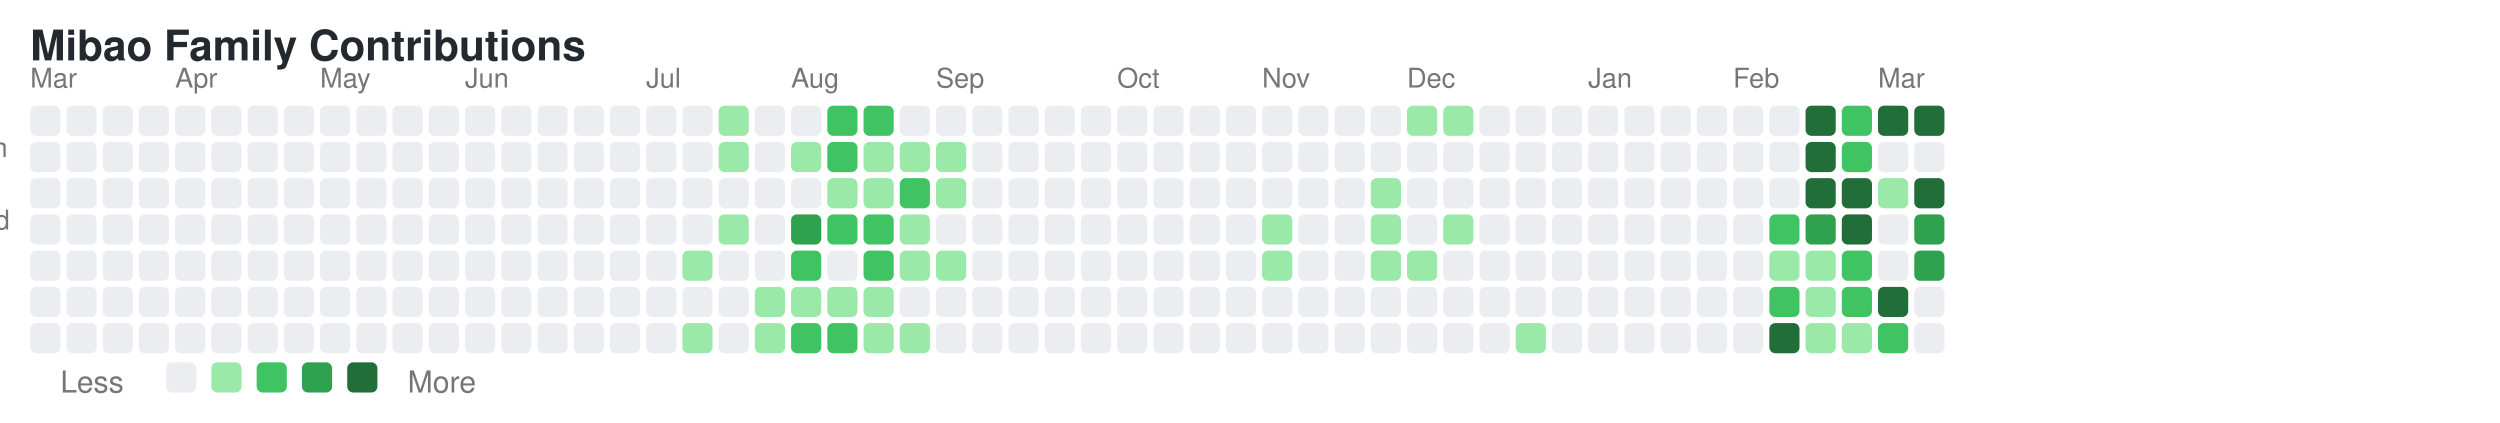
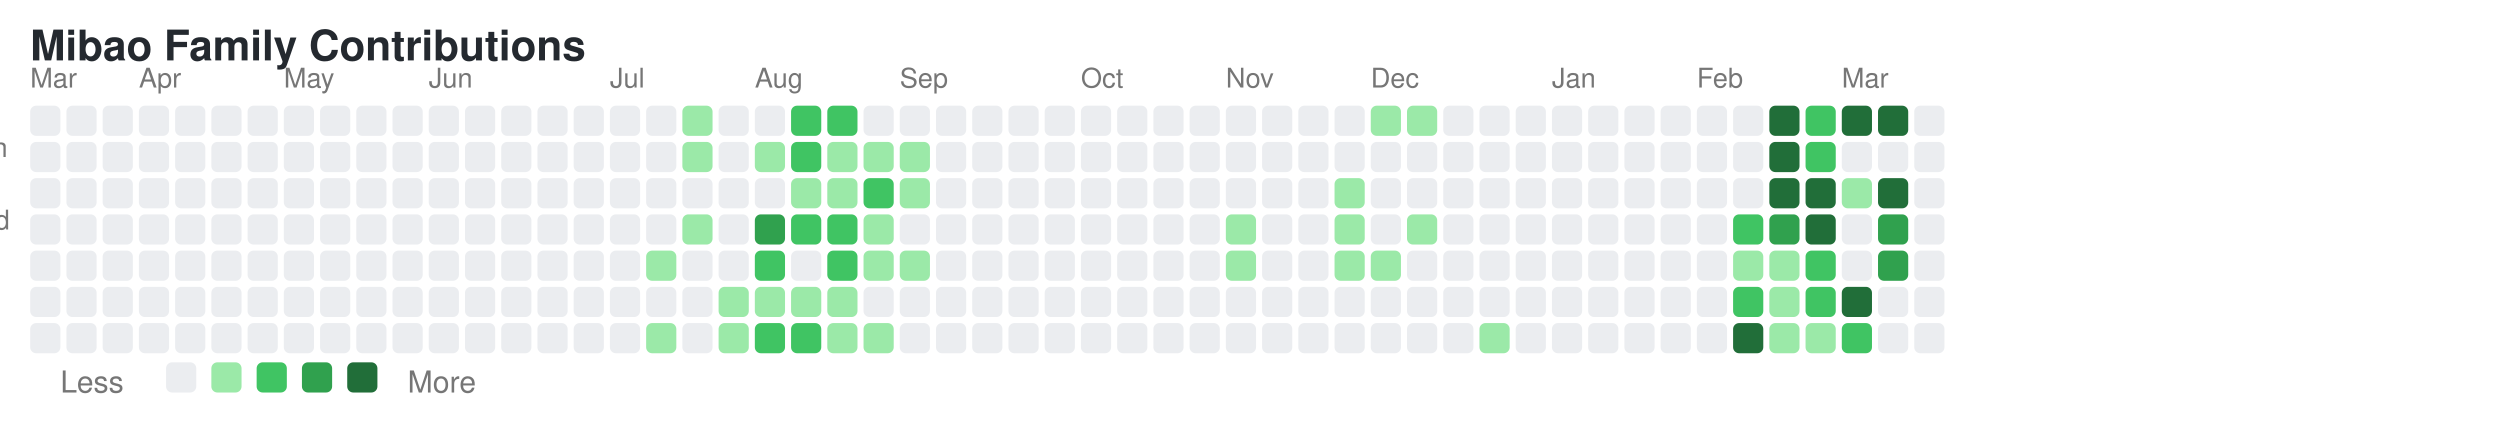
<svg xmlns="http://www.w3.org/2000/svg" width="828" height="140">
  <text x="10" y="20" font-family="-apple-system, BlinkMacSystemFont, Segoe UI, Helvetica, Arial, sans-serif" font-size="14" font-weight="600" fill="#24292f">Mibao Family Contributions</text>
  <g transform="translate(10, 35)">
    <text x="0" y="-6" font-family="-apple-system, BlinkMacSystemFont, Segoe UI, Helvetica, Arial, sans-serif" font-size="9" fill="#767676">Mar</text>
-     <text x="48" y="-6" font-family="-apple-system, BlinkMacSystemFont, Segoe UI, Helvetica, Arial, sans-serif" font-size="9" fill="#767676">Apr</text>
-     <text x="96" y="-6" font-family="-apple-system, BlinkMacSystemFont, Segoe UI, Helvetica, Arial, sans-serif" font-size="9" fill="#767676">May</text>
-     <text x="144" y="-6" font-family="-apple-system, BlinkMacSystemFont, Segoe UI, Helvetica, Arial, sans-serif" font-size="9" fill="#767676">Jun</text>
-     <text x="204" y="-6" font-family="-apple-system, BlinkMacSystemFont, Segoe UI, Helvetica, Arial, sans-serif" font-size="9" fill="#767676">Jul</text>
-     <text x="252" y="-6" font-family="-apple-system, BlinkMacSystemFont, Segoe UI, Helvetica, Arial, sans-serif" font-size="9" fill="#767676">Aug</text>
-     <text x="300" y="-6" font-family="-apple-system, BlinkMacSystemFont, Segoe UI, Helvetica, Arial, sans-serif" font-size="9" fill="#767676">Sep</text>
-     <text x="360" y="-6" font-family="-apple-system, BlinkMacSystemFont, Segoe UI, Helvetica, Arial, sans-serif" font-size="9" fill="#767676">Oct</text>
-     <text x="408" y="-6" font-family="-apple-system, BlinkMacSystemFont, Segoe UI, Helvetica, Arial, sans-serif" font-size="9" fill="#767676">Nov</text>
-     <text x="456" y="-6" font-family="-apple-system, BlinkMacSystemFont, Segoe UI, Helvetica, Arial, sans-serif" font-size="9" fill="#767676">Dec</text>
-     <text x="516" y="-6" font-family="-apple-system, BlinkMacSystemFont, Segoe UI, Helvetica, Arial, sans-serif" font-size="9" fill="#767676">Jan</text>
-     <text x="564" y="-6" font-family="-apple-system, BlinkMacSystemFont, Segoe UI, Helvetica, Arial, sans-serif" font-size="9" fill="#767676">Feb</text>
-     <text x="612" y="-6" font-family="-apple-system, BlinkMacSystemFont, Segoe UI, Helvetica, Arial, sans-serif" font-size="9" fill="#767676">Mar</text>
+     <text x="36" y="-6" font-family="-apple-system, BlinkMacSystemFont, Segoe UI, Helvetica, Arial, sans-serif" font-size="9" fill="#767676">Apr</text>
+     <text x="84" y="-6" font-family="-apple-system, BlinkMacSystemFont, Segoe UI, Helvetica, Arial, sans-serif" font-size="9" fill="#767676">May</text>
+     <text x="132" y="-6" font-family="-apple-system, BlinkMacSystemFont, Segoe UI, Helvetica, Arial, sans-serif" font-size="9" fill="#767676">Jun</text>
+     <text x="192" y="-6" font-family="-apple-system, BlinkMacSystemFont, Segoe UI, Helvetica, Arial, sans-serif" font-size="9" fill="#767676">Jul</text>
+     <text x="240" y="-6" font-family="-apple-system, BlinkMacSystemFont, Segoe UI, Helvetica, Arial, sans-serif" font-size="9" fill="#767676">Aug</text>
+     <text x="288" y="-6" font-family="-apple-system, BlinkMacSystemFont, Segoe UI, Helvetica, Arial, sans-serif" font-size="9" fill="#767676">Sep</text>
+     <text x="348" y="-6" font-family="-apple-system, BlinkMacSystemFont, Segoe UI, Helvetica, Arial, sans-serif" font-size="9" fill="#767676">Oct</text>
+     <text x="396" y="-6" font-family="-apple-system, BlinkMacSystemFont, Segoe UI, Helvetica, Arial, sans-serif" font-size="9" fill="#767676">Nov</text>
+     <text x="444" y="-6" font-family="-apple-system, BlinkMacSystemFont, Segoe UI, Helvetica, Arial, sans-serif" font-size="9" fill="#767676">Dec</text>
+     <text x="504" y="-6" font-family="-apple-system, BlinkMacSystemFont, Segoe UI, Helvetica, Arial, sans-serif" font-size="9" fill="#767676">Jan</text>
+     <text x="552" y="-6" font-family="-apple-system, BlinkMacSystemFont, Segoe UI, Helvetica, Arial, sans-serif" font-size="9" fill="#767676">Feb</text>
+     <text x="600" y="-6" font-family="-apple-system, BlinkMacSystemFont, Segoe UI, Helvetica, Arial, sans-serif" font-size="9" fill="#767676">Mar</text>
    <text x="-25" y="17.0" font-family="-apple-system, BlinkMacSystemFont, Segoe UI, Helvetica, Arial, sans-serif" font-size="9" fill="#767676">Mon</text>
    <text x="-25" y="41.0" font-family="-apple-system, BlinkMacSystemFont, Segoe UI, Helvetica, Arial, sans-serif" font-size="9" fill="#767676">Wed</text>
    <text x="-25" y="65.0" font-family="-apple-system, BlinkMacSystemFont, Segoe UI, Helvetica, Arial, sans-serif" font-size="9" fill="#767676">Fri</text>
    <rect x="0" y="0" width="10" height="10" fill="#ebedf0" rx="2" />
    <rect x="0" y="12" width="10" height="10" fill="#ebedf0" rx="2" />
    <rect x="0" y="24" width="10" height="10" fill="#ebedf0" rx="2" />
    <rect x="0" y="36" width="10" height="10" fill="#ebedf0" rx="2" />
    <rect x="0" y="48" width="10" height="10" fill="#ebedf0" rx="2" />
    <rect x="0" y="60" width="10" height="10" fill="#ebedf0" rx="2" />
    <rect x="0" y="72" width="10" height="10" fill="#ebedf0" rx="2" />
    <rect x="12" y="0" width="10" height="10" fill="#ebedf0" rx="2" />
    <rect x="12" y="12" width="10" height="10" fill="#ebedf0" rx="2" />
    <rect x="12" y="24" width="10" height="10" fill="#ebedf0" rx="2" />
    <rect x="12" y="36" width="10" height="10" fill="#ebedf0" rx="2" />
    <rect x="12" y="48" width="10" height="10" fill="#ebedf0" rx="2" />
    <rect x="12" y="60" width="10" height="10" fill="#ebedf0" rx="2" />
    <rect x="12" y="72" width="10" height="10" fill="#ebedf0" rx="2" />
    <rect x="24" y="0" width="10" height="10" fill="#ebedf0" rx="2" />
    <rect x="24" y="12" width="10" height="10" fill="#ebedf0" rx="2" />
    <rect x="24" y="24" width="10" height="10" fill="#ebedf0" rx="2" />
    <rect x="24" y="36" width="10" height="10" fill="#ebedf0" rx="2" />
    <rect x="24" y="48" width="10" height="10" fill="#ebedf0" rx="2" />
    <rect x="24" y="60" width="10" height="10" fill="#ebedf0" rx="2" />
    <rect x="24" y="72" width="10" height="10" fill="#ebedf0" rx="2" />
    <rect x="36" y="0" width="10" height="10" fill="#ebedf0" rx="2" />
    <rect x="36" y="12" width="10" height="10" fill="#ebedf0" rx="2" />
    <rect x="36" y="24" width="10" height="10" fill="#ebedf0" rx="2" />
    <rect x="36" y="36" width="10" height="10" fill="#ebedf0" rx="2" />
    <rect x="36" y="48" width="10" height="10" fill="#ebedf0" rx="2" />
    <rect x="36" y="60" width="10" height="10" fill="#ebedf0" rx="2" />
    <rect x="36" y="72" width="10" height="10" fill="#ebedf0" rx="2" />
    <rect x="48" y="0" width="10" height="10" fill="#ebedf0" rx="2" />
    <rect x="48" y="12" width="10" height="10" fill="#ebedf0" rx="2" />
    <rect x="48" y="24" width="10" height="10" fill="#ebedf0" rx="2" />
    <rect x="48" y="36" width="10" height="10" fill="#ebedf0" rx="2" />
    <rect x="48" y="48" width="10" height="10" fill="#ebedf0" rx="2" />
    <rect x="48" y="60" width="10" height="10" fill="#ebedf0" rx="2" />
    <rect x="48" y="72" width="10" height="10" fill="#ebedf0" rx="2" />
    <rect x="60" y="0" width="10" height="10" fill="#ebedf0" rx="2" />
    <rect x="60" y="12" width="10" height="10" fill="#ebedf0" rx="2" />
    <rect x="60" y="24" width="10" height="10" fill="#ebedf0" rx="2" />
    <rect x="60" y="36" width="10" height="10" fill="#ebedf0" rx="2" />
    <rect x="60" y="48" width="10" height="10" fill="#ebedf0" rx="2" />
    <rect x="60" y="60" width="10" height="10" fill="#ebedf0" rx="2" />
    <rect x="60" y="72" width="10" height="10" fill="#ebedf0" rx="2" />
    <rect x="72" y="0" width="10" height="10" fill="#ebedf0" rx="2" />
    <rect x="72" y="12" width="10" height="10" fill="#ebedf0" rx="2" />
    <rect x="72" y="24" width="10" height="10" fill="#ebedf0" rx="2" />
    <rect x="72" y="36" width="10" height="10" fill="#ebedf0" rx="2" />
    <rect x="72" y="48" width="10" height="10" fill="#ebedf0" rx="2" />
    <rect x="72" y="60" width="10" height="10" fill="#ebedf0" rx="2" />
    <rect x="72" y="72" width="10" height="10" fill="#ebedf0" rx="2" />
    <rect x="84" y="0" width="10" height="10" fill="#ebedf0" rx="2" />
    <rect x="84" y="12" width="10" height="10" fill="#ebedf0" rx="2" />
    <rect x="84" y="24" width="10" height="10" fill="#ebedf0" rx="2" />
    <rect x="84" y="36" width="10" height="10" fill="#ebedf0" rx="2" />
    <rect x="84" y="48" width="10" height="10" fill="#ebedf0" rx="2" />
    <rect x="84" y="60" width="10" height="10" fill="#ebedf0" rx="2" />
    <rect x="84" y="72" width="10" height="10" fill="#ebedf0" rx="2" />
    <rect x="96" y="0" width="10" height="10" fill="#ebedf0" rx="2" />
    <rect x="96" y="12" width="10" height="10" fill="#ebedf0" rx="2" />
    <rect x="96" y="24" width="10" height="10" fill="#ebedf0" rx="2" />
    <rect x="96" y="36" width="10" height="10" fill="#ebedf0" rx="2" />
    <rect x="96" y="48" width="10" height="10" fill="#ebedf0" rx="2" />
    <rect x="96" y="60" width="10" height="10" fill="#ebedf0" rx="2" />
    <rect x="96" y="72" width="10" height="10" fill="#ebedf0" rx="2" />
    <rect x="108" y="0" width="10" height="10" fill="#ebedf0" rx="2" />
    <rect x="108" y="12" width="10" height="10" fill="#ebedf0" rx="2" />
    <rect x="108" y="24" width="10" height="10" fill="#ebedf0" rx="2" />
    <rect x="108" y="36" width="10" height="10" fill="#ebedf0" rx="2" />
    <rect x="108" y="48" width="10" height="10" fill="#ebedf0" rx="2" />
    <rect x="108" y="60" width="10" height="10" fill="#ebedf0" rx="2" />
    <rect x="108" y="72" width="10" height="10" fill="#ebedf0" rx="2" />
    <rect x="120" y="0" width="10" height="10" fill="#ebedf0" rx="2" />
    <rect x="120" y="12" width="10" height="10" fill="#ebedf0" rx="2" />
    <rect x="120" y="24" width="10" height="10" fill="#ebedf0" rx="2" />
    <rect x="120" y="36" width="10" height="10" fill="#ebedf0" rx="2" />
    <rect x="120" y="48" width="10" height="10" fill="#ebedf0" rx="2" />
    <rect x="120" y="60" width="10" height="10" fill="#ebedf0" rx="2" />
    <rect x="120" y="72" width="10" height="10" fill="#ebedf0" rx="2" />
    <rect x="132" y="0" width="10" height="10" fill="#ebedf0" rx="2" />
    <rect x="132" y="12" width="10" height="10" fill="#ebedf0" rx="2" />
    <rect x="132" y="24" width="10" height="10" fill="#ebedf0" rx="2" />
    <rect x="132" y="36" width="10" height="10" fill="#ebedf0" rx="2" />
    <rect x="132" y="48" width="10" height="10" fill="#ebedf0" rx="2" />
    <rect x="132" y="60" width="10" height="10" fill="#ebedf0" rx="2" />
    <rect x="132" y="72" width="10" height="10" fill="#ebedf0" rx="2" />
    <rect x="144" y="0" width="10" height="10" fill="#ebedf0" rx="2" />
    <rect x="144" y="12" width="10" height="10" fill="#ebedf0" rx="2" />
    <rect x="144" y="24" width="10" height="10" fill="#ebedf0" rx="2" />
    <rect x="144" y="36" width="10" height="10" fill="#ebedf0" rx="2" />
    <rect x="144" y="48" width="10" height="10" fill="#ebedf0" rx="2" />
    <rect x="144" y="60" width="10" height="10" fill="#ebedf0" rx="2" />
    <rect x="144" y="72" width="10" height="10" fill="#ebedf0" rx="2" />
    <rect x="156" y="0" width="10" height="10" fill="#ebedf0" rx="2" />
    <rect x="156" y="12" width="10" height="10" fill="#ebedf0" rx="2" />
    <rect x="156" y="24" width="10" height="10" fill="#ebedf0" rx="2" />
    <rect x="156" y="36" width="10" height="10" fill="#ebedf0" rx="2" />
    <rect x="156" y="48" width="10" height="10" fill="#ebedf0" rx="2" />
    <rect x="156" y="60" width="10" height="10" fill="#ebedf0" rx="2" />
    <rect x="156" y="72" width="10" height="10" fill="#ebedf0" rx="2" />
    <rect x="168" y="0" width="10" height="10" fill="#ebedf0" rx="2" />
    <rect x="168" y="12" width="10" height="10" fill="#ebedf0" rx="2" />
    <rect x="168" y="24" width="10" height="10" fill="#ebedf0" rx="2" />
    <rect x="168" y="36" width="10" height="10" fill="#ebedf0" rx="2" />
    <rect x="168" y="48" width="10" height="10" fill="#ebedf0" rx="2" />
    <rect x="168" y="60" width="10" height="10" fill="#ebedf0" rx="2" />
    <rect x="168" y="72" width="10" height="10" fill="#ebedf0" rx="2" />
    <rect x="180" y="0" width="10" height="10" fill="#ebedf0" rx="2" />
    <rect x="180" y="12" width="10" height="10" fill="#ebedf0" rx="2" />
    <rect x="180" y="24" width="10" height="10" fill="#ebedf0" rx="2" />
    <rect x="180" y="36" width="10" height="10" fill="#ebedf0" rx="2" />
    <rect x="180" y="48" width="10" height="10" fill="#ebedf0" rx="2" />
    <rect x="180" y="60" width="10" height="10" fill="#ebedf0" rx="2" />
    <rect x="180" y="72" width="10" height="10" fill="#ebedf0" rx="2" />
    <rect x="192" y="0" width="10" height="10" fill="#ebedf0" rx="2" />
    <rect x="192" y="12" width="10" height="10" fill="#ebedf0" rx="2" />
    <rect x="192" y="24" width="10" height="10" fill="#ebedf0" rx="2" />
    <rect x="192" y="36" width="10" height="10" fill="#ebedf0" rx="2" />
    <rect x="192" y="48" width="10" height="10" fill="#ebedf0" rx="2" />
    <rect x="192" y="60" width="10" height="10" fill="#ebedf0" rx="2" />
    <rect x="192" y="72" width="10" height="10" fill="#ebedf0" rx="2" />
    <rect x="204" y="0" width="10" height="10" fill="#ebedf0" rx="2" />
    <rect x="204" y="12" width="10" height="10" fill="#ebedf0" rx="2" />
    <rect x="204" y="24" width="10" height="10" fill="#ebedf0" rx="2" />
    <rect x="204" y="36" width="10" height="10" fill="#ebedf0" rx="2" />
-     <rect x="204" y="48" width="10" height="10" fill="#ebedf0" rx="2" />
+     <rect x="204" y="48" width="10" height="10" fill="#9be9a8" rx="2" />
    <rect x="204" y="60" width="10" height="10" fill="#ebedf0" rx="2" />
-     <rect x="204" y="72" width="10" height="10" fill="#ebedf0" rx="2" />
-     <rect x="216" y="0" width="10" height="10" fill="#ebedf0" rx="2" />
-     <rect x="216" y="12" width="10" height="10" fill="#ebedf0" rx="2" />
+     <rect x="204" y="72" width="10" height="10" fill="#9be9a8" rx="2" />
+     <rect x="216" y="0" width="10" height="10" fill="#9be9a8" rx="2" />
+     <rect x="216" y="12" width="10" height="10" fill="#9be9a8" rx="2" />
    <rect x="216" y="24" width="10" height="10" fill="#ebedf0" rx="2" />
-     <rect x="216" y="36" width="10" height="10" fill="#ebedf0" rx="2" />
-     <rect x="216" y="48" width="10" height="10" fill="#9be9a8" rx="2" />
+     <rect x="216" y="36" width="10" height="10" fill="#9be9a8" rx="2" />
+     <rect x="216" y="48" width="10" height="10" fill="#ebedf0" rx="2" />
    <rect x="216" y="60" width="10" height="10" fill="#ebedf0" rx="2" />
-     <rect x="216" y="72" width="10" height="10" fill="#9be9a8" rx="2" />
-     <rect x="228" y="0" width="10" height="10" fill="#9be9a8" rx="2" />
-     <rect x="228" y="12" width="10" height="10" fill="#9be9a8" rx="2" />
+     <rect x="216" y="72" width="10" height="10" fill="#ebedf0" rx="2" />
+     <rect x="228" y="0" width="10" height="10" fill="#ebedf0" rx="2" />
+     <rect x="228" y="12" width="10" height="10" fill="#ebedf0" rx="2" />
    <rect x="228" y="24" width="10" height="10" fill="#ebedf0" rx="2" />
-     <rect x="228" y="36" width="10" height="10" fill="#9be9a8" rx="2" />
+     <rect x="228" y="36" width="10" height="10" fill="#ebedf0" rx="2" />
    <rect x="228" y="48" width="10" height="10" fill="#ebedf0" rx="2" />
-     <rect x="228" y="60" width="10" height="10" fill="#ebedf0" rx="2" />
-     <rect x="228" y="72" width="10" height="10" fill="#ebedf0" rx="2" />
+     <rect x="228" y="60" width="10" height="10" fill="#9be9a8" rx="2" />
+     <rect x="228" y="72" width="10" height="10" fill="#9be9a8" rx="2" />
    <rect x="240" y="0" width="10" height="10" fill="#ebedf0" rx="2" />
-     <rect x="240" y="12" width="10" height="10" fill="#ebedf0" rx="2" />
+     <rect x="240" y="12" width="10" height="10" fill="#9be9a8" rx="2" />
    <rect x="240" y="24" width="10" height="10" fill="#ebedf0" rx="2" />
-     <rect x="240" y="36" width="10" height="10" fill="#ebedf0" rx="2" />
-     <rect x="240" y="48" width="10" height="10" fill="#ebedf0" rx="2" />
+     <rect x="240" y="36" width="10" height="10" fill="#30a14e" rx="2" />
+     <rect x="240" y="48" width="10" height="10" fill="#40c463" rx="2" />
    <rect x="240" y="60" width="10" height="10" fill="#9be9a8" rx="2" />
-     <rect x="240" y="72" width="10" height="10" fill="#9be9a8" rx="2" />
-     <rect x="252" y="0" width="10" height="10" fill="#ebedf0" rx="2" />
-     <rect x="252" y="12" width="10" height="10" fill="#9be9a8" rx="2" />
-     <rect x="252" y="24" width="10" height="10" fill="#ebedf0" rx="2" />
-     <rect x="252" y="36" width="10" height="10" fill="#30a14e" rx="2" />
-     <rect x="252" y="48" width="10" height="10" fill="#40c463" rx="2" />
+     <rect x="240" y="72" width="10" height="10" fill="#40c463" rx="2" />
+     <rect x="252" y="0" width="10" height="10" fill="#40c463" rx="2" />
+     <rect x="252" y="12" width="10" height="10" fill="#40c463" rx="2" />
+     <rect x="252" y="24" width="10" height="10" fill="#9be9a8" rx="2" />
+     <rect x="252" y="36" width="10" height="10" fill="#40c463" rx="2" />
+     <rect x="252" y="48" width="10" height="10" fill="#ebedf0" rx="2" />
    <rect x="252" y="60" width="10" height="10" fill="#9be9a8" rx="2" />
    <rect x="252" y="72" width="10" height="10" fill="#40c463" rx="2" />
    <rect x="264" y="0" width="10" height="10" fill="#40c463" rx="2" />
-     <rect x="264" y="12" width="10" height="10" fill="#40c463" rx="2" />
+     <rect x="264" y="12" width="10" height="10" fill="#9be9a8" rx="2" />
    <rect x="264" y="24" width="10" height="10" fill="#9be9a8" rx="2" />
    <rect x="264" y="36" width="10" height="10" fill="#40c463" rx="2" />
-     <rect x="264" y="48" width="10" height="10" fill="#ebedf0" rx="2" />
+     <rect x="264" y="48" width="10" height="10" fill="#40c463" rx="2" />
    <rect x="264" y="60" width="10" height="10" fill="#9be9a8" rx="2" />
-     <rect x="264" y="72" width="10" height="10" fill="#40c463" rx="2" />
-     <rect x="276" y="0" width="10" height="10" fill="#40c463" rx="2" />
+     <rect x="264" y="72" width="10" height="10" fill="#9be9a8" rx="2" />
+     <rect x="276" y="0" width="10" height="10" fill="#ebedf0" rx="2" />
    <rect x="276" y="12" width="10" height="10" fill="#9be9a8" rx="2" />
-     <rect x="276" y="24" width="10" height="10" fill="#9be9a8" rx="2" />
-     <rect x="276" y="36" width="10" height="10" fill="#40c463" rx="2" />
-     <rect x="276" y="48" width="10" height="10" fill="#40c463" rx="2" />
-     <rect x="276" y="60" width="10" height="10" fill="#9be9a8" rx="2" />
+     <rect x="276" y="24" width="10" height="10" fill="#40c463" rx="2" />
+     <rect x="276" y="36" width="10" height="10" fill="#9be9a8" rx="2" />
+     <rect x="276" y="48" width="10" height="10" fill="#9be9a8" rx="2" />
+     <rect x="276" y="60" width="10" height="10" fill="#ebedf0" rx="2" />
    <rect x="276" y="72" width="10" height="10" fill="#9be9a8" rx="2" />
    <rect x="288" y="0" width="10" height="10" fill="#ebedf0" rx="2" />
    <rect x="288" y="12" width="10" height="10" fill="#9be9a8" rx="2" />
-     <rect x="288" y="24" width="10" height="10" fill="#40c463" rx="2" />
-     <rect x="288" y="36" width="10" height="10" fill="#9be9a8" rx="2" />
+     <rect x="288" y="24" width="10" height="10" fill="#9be9a8" rx="2" />
+     <rect x="288" y="36" width="10" height="10" fill="#ebedf0" rx="2" />
    <rect x="288" y="48" width="10" height="10" fill="#9be9a8" rx="2" />
    <rect x="288" y="60" width="10" height="10" fill="#ebedf0" rx="2" />
-     <rect x="288" y="72" width="10" height="10" fill="#9be9a8" rx="2" />
+     <rect x="288" y="72" width="10" height="10" fill="#ebedf0" rx="2" />
    <rect x="300" y="0" width="10" height="10" fill="#ebedf0" rx="2" />
-     <rect x="300" y="12" width="10" height="10" fill="#9be9a8" rx="2" />
-     <rect x="300" y="24" width="10" height="10" fill="#9be9a8" rx="2" />
+     <rect x="300" y="12" width="10" height="10" fill="#ebedf0" rx="2" />
+     <rect x="300" y="24" width="10" height="10" fill="#ebedf0" rx="2" />
    <rect x="300" y="36" width="10" height="10" fill="#ebedf0" rx="2" />
-     <rect x="300" y="48" width="10" height="10" fill="#9be9a8" rx="2" />
+     <rect x="300" y="48" width="10" height="10" fill="#ebedf0" rx="2" />
    <rect x="300" y="60" width="10" height="10" fill="#ebedf0" rx="2" />
    <rect x="300" y="72" width="10" height="10" fill="#ebedf0" rx="2" />
    <rect x="312" y="0" width="10" height="10" fill="#ebedf0" rx="2" />
    <rect x="312" y="12" width="10" height="10" fill="#ebedf0" rx="2" />
    <rect x="312" y="24" width="10" height="10" fill="#ebedf0" rx="2" />
    <rect x="312" y="36" width="10" height="10" fill="#ebedf0" rx="2" />
    <rect x="312" y="48" width="10" height="10" fill="#ebedf0" rx="2" />
    <rect x="312" y="60" width="10" height="10" fill="#ebedf0" rx="2" />
    <rect x="312" y="72" width="10" height="10" fill="#ebedf0" rx="2" />
    <rect x="324" y="0" width="10" height="10" fill="#ebedf0" rx="2" />
    <rect x="324" y="12" width="10" height="10" fill="#ebedf0" rx="2" />
    <rect x="324" y="24" width="10" height="10" fill="#ebedf0" rx="2" />
    <rect x="324" y="36" width="10" height="10" fill="#ebedf0" rx="2" />
    <rect x="324" y="48" width="10" height="10" fill="#ebedf0" rx="2" />
    <rect x="324" y="60" width="10" height="10" fill="#ebedf0" rx="2" />
    <rect x="324" y="72" width="10" height="10" fill="#ebedf0" rx="2" />
    <rect x="336" y="0" width="10" height="10" fill="#ebedf0" rx="2" />
    <rect x="336" y="12" width="10" height="10" fill="#ebedf0" rx="2" />
    <rect x="336" y="24" width="10" height="10" fill="#ebedf0" rx="2" />
    <rect x="336" y="36" width="10" height="10" fill="#ebedf0" rx="2" />
    <rect x="336" y="48" width="10" height="10" fill="#ebedf0" rx="2" />
    <rect x="336" y="60" width="10" height="10" fill="#ebedf0" rx="2" />
    <rect x="336" y="72" width="10" height="10" fill="#ebedf0" rx="2" />
    <rect x="348" y="0" width="10" height="10" fill="#ebedf0" rx="2" />
    <rect x="348" y="12" width="10" height="10" fill="#ebedf0" rx="2" />
    <rect x="348" y="24" width="10" height="10" fill="#ebedf0" rx="2" />
    <rect x="348" y="36" width="10" height="10" fill="#ebedf0" rx="2" />
    <rect x="348" y="48" width="10" height="10" fill="#ebedf0" rx="2" />
    <rect x="348" y="60" width="10" height="10" fill="#ebedf0" rx="2" />
    <rect x="348" y="72" width="10" height="10" fill="#ebedf0" rx="2" />
    <rect x="360" y="0" width="10" height="10" fill="#ebedf0" rx="2" />
    <rect x="360" y="12" width="10" height="10" fill="#ebedf0" rx="2" />
    <rect x="360" y="24" width="10" height="10" fill="#ebedf0" rx="2" />
    <rect x="360" y="36" width="10" height="10" fill="#ebedf0" rx="2" />
    <rect x="360" y="48" width="10" height="10" fill="#ebedf0" rx="2" />
    <rect x="360" y="60" width="10" height="10" fill="#ebedf0" rx="2" />
    <rect x="360" y="72" width="10" height="10" fill="#ebedf0" rx="2" />
    <rect x="372" y="0" width="10" height="10" fill="#ebedf0" rx="2" />
    <rect x="372" y="12" width="10" height="10" fill="#ebedf0" rx="2" />
    <rect x="372" y="24" width="10" height="10" fill="#ebedf0" rx="2" />
    <rect x="372" y="36" width="10" height="10" fill="#ebedf0" rx="2" />
    <rect x="372" y="48" width="10" height="10" fill="#ebedf0" rx="2" />
    <rect x="372" y="60" width="10" height="10" fill="#ebedf0" rx="2" />
    <rect x="372" y="72" width="10" height="10" fill="#ebedf0" rx="2" />
    <rect x="384" y="0" width="10" height="10" fill="#ebedf0" rx="2" />
    <rect x="384" y="12" width="10" height="10" fill="#ebedf0" rx="2" />
    <rect x="384" y="24" width="10" height="10" fill="#ebedf0" rx="2" />
    <rect x="384" y="36" width="10" height="10" fill="#ebedf0" rx="2" />
    <rect x="384" y="48" width="10" height="10" fill="#ebedf0" rx="2" />
    <rect x="384" y="60" width="10" height="10" fill="#ebedf0" rx="2" />
    <rect x="384" y="72" width="10" height="10" fill="#ebedf0" rx="2" />
    <rect x="396" y="0" width="10" height="10" fill="#ebedf0" rx="2" />
    <rect x="396" y="12" width="10" height="10" fill="#ebedf0" rx="2" />
    <rect x="396" y="24" width="10" height="10" fill="#ebedf0" rx="2" />
-     <rect x="396" y="36" width="10" height="10" fill="#ebedf0" rx="2" />
-     <rect x="396" y="48" width="10" height="10" fill="#ebedf0" rx="2" />
+     <rect x="396" y="36" width="10" height="10" fill="#9be9a8" rx="2" />
+     <rect x="396" y="48" width="10" height="10" fill="#9be9a8" rx="2" />
    <rect x="396" y="60" width="10" height="10" fill="#ebedf0" rx="2" />
    <rect x="396" y="72" width="10" height="10" fill="#ebedf0" rx="2" />
    <rect x="408" y="0" width="10" height="10" fill="#ebedf0" rx="2" />
    <rect x="408" y="12" width="10" height="10" fill="#ebedf0" rx="2" />
    <rect x="408" y="24" width="10" height="10" fill="#ebedf0" rx="2" />
-     <rect x="408" y="36" width="10" height="10" fill="#9be9a8" rx="2" />
-     <rect x="408" y="48" width="10" height="10" fill="#9be9a8" rx="2" />
+     <rect x="408" y="36" width="10" height="10" fill="#ebedf0" rx="2" />
+     <rect x="408" y="48" width="10" height="10" fill="#ebedf0" rx="2" />
    <rect x="408" y="60" width="10" height="10" fill="#ebedf0" rx="2" />
    <rect x="408" y="72" width="10" height="10" fill="#ebedf0" rx="2" />
    <rect x="420" y="0" width="10" height="10" fill="#ebedf0" rx="2" />
    <rect x="420" y="12" width="10" height="10" fill="#ebedf0" rx="2" />
    <rect x="420" y="24" width="10" height="10" fill="#ebedf0" rx="2" />
    <rect x="420" y="36" width="10" height="10" fill="#ebedf0" rx="2" />
    <rect x="420" y="48" width="10" height="10" fill="#ebedf0" rx="2" />
    <rect x="420" y="60" width="10" height="10" fill="#ebedf0" rx="2" />
    <rect x="420" y="72" width="10" height="10" fill="#ebedf0" rx="2" />
    <rect x="432" y="0" width="10" height="10" fill="#ebedf0" rx="2" />
    <rect x="432" y="12" width="10" height="10" fill="#ebedf0" rx="2" />
-     <rect x="432" y="24" width="10" height="10" fill="#ebedf0" rx="2" />
-     <rect x="432" y="36" width="10" height="10" fill="#ebedf0" rx="2" />
-     <rect x="432" y="48" width="10" height="10" fill="#ebedf0" rx="2" />
+     <rect x="432" y="24" width="10" height="10" fill="#9be9a8" rx="2" />
+     <rect x="432" y="36" width="10" height="10" fill="#9be9a8" rx="2" />
+     <rect x="432" y="48" width="10" height="10" fill="#9be9a8" rx="2" />
    <rect x="432" y="60" width="10" height="10" fill="#ebedf0" rx="2" />
    <rect x="432" y="72" width="10" height="10" fill="#ebedf0" rx="2" />
-     <rect x="444" y="0" width="10" height="10" fill="#ebedf0" rx="2" />
+     <rect x="444" y="0" width="10" height="10" fill="#9be9a8" rx="2" />
    <rect x="444" y="12" width="10" height="10" fill="#ebedf0" rx="2" />
-     <rect x="444" y="24" width="10" height="10" fill="#9be9a8" rx="2" />
-     <rect x="444" y="36" width="10" height="10" fill="#9be9a8" rx="2" />
+     <rect x="444" y="24" width="10" height="10" fill="#ebedf0" rx="2" />
+     <rect x="444" y="36" width="10" height="10" fill="#ebedf0" rx="2" />
    <rect x="444" y="48" width="10" height="10" fill="#9be9a8" rx="2" />
    <rect x="444" y="60" width="10" height="10" fill="#ebedf0" rx="2" />
    <rect x="444" y="72" width="10" height="10" fill="#ebedf0" rx="2" />
    <rect x="456" y="0" width="10" height="10" fill="#9be9a8" rx="2" />
    <rect x="456" y="12" width="10" height="10" fill="#ebedf0" rx="2" />
    <rect x="456" y="24" width="10" height="10" fill="#ebedf0" rx="2" />
-     <rect x="456" y="36" width="10" height="10" fill="#ebedf0" rx="2" />
-     <rect x="456" y="48" width="10" height="10" fill="#9be9a8" rx="2" />
+     <rect x="456" y="36" width="10" height="10" fill="#9be9a8" rx="2" />
+     <rect x="456" y="48" width="10" height="10" fill="#ebedf0" rx="2" />
    <rect x="456" y="60" width="10" height="10" fill="#ebedf0" rx="2" />
    <rect x="456" y="72" width="10" height="10" fill="#ebedf0" rx="2" />
-     <rect x="468" y="0" width="10" height="10" fill="#9be9a8" rx="2" />
+     <rect x="468" y="0" width="10" height="10" fill="#ebedf0" rx="2" />
    <rect x="468" y="12" width="10" height="10" fill="#ebedf0" rx="2" />
    <rect x="468" y="24" width="10" height="10" fill="#ebedf0" rx="2" />
-     <rect x="468" y="36" width="10" height="10" fill="#9be9a8" rx="2" />
+     <rect x="468" y="36" width="10" height="10" fill="#ebedf0" rx="2" />
    <rect x="468" y="48" width="10" height="10" fill="#ebedf0" rx="2" />
    <rect x="468" y="60" width="10" height="10" fill="#ebedf0" rx="2" />
    <rect x="468" y="72" width="10" height="10" fill="#ebedf0" rx="2" />
    <rect x="480" y="0" width="10" height="10" fill="#ebedf0" rx="2" />
    <rect x="480" y="12" width="10" height="10" fill="#ebedf0" rx="2" />
    <rect x="480" y="24" width="10" height="10" fill="#ebedf0" rx="2" />
    <rect x="480" y="36" width="10" height="10" fill="#ebedf0" rx="2" />
    <rect x="480" y="48" width="10" height="10" fill="#ebedf0" rx="2" />
    <rect x="480" y="60" width="10" height="10" fill="#ebedf0" rx="2" />
-     <rect x="480" y="72" width="10" height="10" fill="#ebedf0" rx="2" />
+     <rect x="480" y="72" width="10" height="10" fill="#9be9a8" rx="2" />
    <rect x="492" y="0" width="10" height="10" fill="#ebedf0" rx="2" />
    <rect x="492" y="12" width="10" height="10" fill="#ebedf0" rx="2" />
    <rect x="492" y="24" width="10" height="10" fill="#ebedf0" rx="2" />
    <rect x="492" y="36" width="10" height="10" fill="#ebedf0" rx="2" />
    <rect x="492" y="48" width="10" height="10" fill="#ebedf0" rx="2" />
    <rect x="492" y="60" width="10" height="10" fill="#ebedf0" rx="2" />
-     <rect x="492" y="72" width="10" height="10" fill="#9be9a8" rx="2" />
+     <rect x="492" y="72" width="10" height="10" fill="#ebedf0" rx="2" />
    <rect x="504" y="0" width="10" height="10" fill="#ebedf0" rx="2" />
    <rect x="504" y="12" width="10" height="10" fill="#ebedf0" rx="2" />
    <rect x="504" y="24" width="10" height="10" fill="#ebedf0" rx="2" />
    <rect x="504" y="36" width="10" height="10" fill="#ebedf0" rx="2" />
    <rect x="504" y="48" width="10" height="10" fill="#ebedf0" rx="2" />
    <rect x="504" y="60" width="10" height="10" fill="#ebedf0" rx="2" />
    <rect x="504" y="72" width="10" height="10" fill="#ebedf0" rx="2" />
    <rect x="516" y="0" width="10" height="10" fill="#ebedf0" rx="2" />
    <rect x="516" y="12" width="10" height="10" fill="#ebedf0" rx="2" />
    <rect x="516" y="24" width="10" height="10" fill="#ebedf0" rx="2" />
    <rect x="516" y="36" width="10" height="10" fill="#ebedf0" rx="2" />
    <rect x="516" y="48" width="10" height="10" fill="#ebedf0" rx="2" />
    <rect x="516" y="60" width="10" height="10" fill="#ebedf0" rx="2" />
    <rect x="516" y="72" width="10" height="10" fill="#ebedf0" rx="2" />
    <rect x="528" y="0" width="10" height="10" fill="#ebedf0" rx="2" />
    <rect x="528" y="12" width="10" height="10" fill="#ebedf0" rx="2" />
    <rect x="528" y="24" width="10" height="10" fill="#ebedf0" rx="2" />
    <rect x="528" y="36" width="10" height="10" fill="#ebedf0" rx="2" />
    <rect x="528" y="48" width="10" height="10" fill="#ebedf0" rx="2" />
    <rect x="528" y="60" width="10" height="10" fill="#ebedf0" rx="2" />
    <rect x="528" y="72" width="10" height="10" fill="#ebedf0" rx="2" />
    <rect x="540" y="0" width="10" height="10" fill="#ebedf0" rx="2" />
    <rect x="540" y="12" width="10" height="10" fill="#ebedf0" rx="2" />
    <rect x="540" y="24" width="10" height="10" fill="#ebedf0" rx="2" />
    <rect x="540" y="36" width="10" height="10" fill="#ebedf0" rx="2" />
    <rect x="540" y="48" width="10" height="10" fill="#ebedf0" rx="2" />
    <rect x="540" y="60" width="10" height="10" fill="#ebedf0" rx="2" />
    <rect x="540" y="72" width="10" height="10" fill="#ebedf0" rx="2" />
    <rect x="552" y="0" width="10" height="10" fill="#ebedf0" rx="2" />
    <rect x="552" y="12" width="10" height="10" fill="#ebedf0" rx="2" />
    <rect x="552" y="24" width="10" height="10" fill="#ebedf0" rx="2" />
    <rect x="552" y="36" width="10" height="10" fill="#ebedf0" rx="2" />
    <rect x="552" y="48" width="10" height="10" fill="#ebedf0" rx="2" />
    <rect x="552" y="60" width="10" height="10" fill="#ebedf0" rx="2" />
    <rect x="552" y="72" width="10" height="10" fill="#ebedf0" rx="2" />
    <rect x="564" y="0" width="10" height="10" fill="#ebedf0" rx="2" />
    <rect x="564" y="12" width="10" height="10" fill="#ebedf0" rx="2" />
    <rect x="564" y="24" width="10" height="10" fill="#ebedf0" rx="2" />
-     <rect x="564" y="36" width="10" height="10" fill="#ebedf0" rx="2" />
-     <rect x="564" y="48" width="10" height="10" fill="#ebedf0" rx="2" />
-     <rect x="564" y="60" width="10" height="10" fill="#ebedf0" rx="2" />
-     <rect x="564" y="72" width="10" height="10" fill="#ebedf0" rx="2" />
-     <rect x="576" y="0" width="10" height="10" fill="#ebedf0" rx="2" />
-     <rect x="576" y="12" width="10" height="10" fill="#ebedf0" rx="2" />
-     <rect x="576" y="24" width="10" height="10" fill="#ebedf0" rx="2" />
-     <rect x="576" y="36" width="10" height="10" fill="#40c463" rx="2" />
+     <rect x="564" y="36" width="10" height="10" fill="#40c463" rx="2" />
+     <rect x="564" y="48" width="10" height="10" fill="#9be9a8" rx="2" />
+     <rect x="564" y="60" width="10" height="10" fill="#40c463" rx="2" />
+     <rect x="564" y="72" width="10" height="10" fill="#216e39" rx="2" />
+     <rect x="576" y="0" width="10" height="10" fill="#216e39" rx="2" />
+     <rect x="576" y="12" width="10" height="10" fill="#216e39" rx="2" />
+     <rect x="576" y="24" width="10" height="10" fill="#216e39" rx="2" />
+     <rect x="576" y="36" width="10" height="10" fill="#30a14e" rx="2" />
    <rect x="576" y="48" width="10" height="10" fill="#9be9a8" rx="2" />
-     <rect x="576" y="60" width="10" height="10" fill="#40c463" rx="2" />
-     <rect x="576" y="72" width="10" height="10" fill="#216e39" rx="2" />
-     <rect x="588" y="0" width="10" height="10" fill="#216e39" rx="2" />
-     <rect x="588" y="12" width="10" height="10" fill="#216e39" rx="2" />
+     <rect x="576" y="60" width="10" height="10" fill="#9be9a8" rx="2" />
+     <rect x="576" y="72" width="10" height="10" fill="#9be9a8" rx="2" />
+     <rect x="588" y="0" width="10" height="10" fill="#40c463" rx="2" />
+     <rect x="588" y="12" width="10" height="10" fill="#40c463" rx="2" />
    <rect x="588" y="24" width="10" height="10" fill="#216e39" rx="2" />
-     <rect x="588" y="36" width="10" height="10" fill="#30a14e" rx="2" />
-     <rect x="588" y="48" width="10" height="10" fill="#9be9a8" rx="2" />
-     <rect x="588" y="60" width="10" height="10" fill="#9be9a8" rx="2" />
+     <rect x="588" y="36" width="10" height="10" fill="#216e39" rx="2" />
+     <rect x="588" y="48" width="10" height="10" fill="#40c463" rx="2" />
+     <rect x="588" y="60" width="10" height="10" fill="#40c463" rx="2" />
    <rect x="588" y="72" width="10" height="10" fill="#9be9a8" rx="2" />
-     <rect x="600" y="0" width="10" height="10" fill="#40c463" rx="2" />
-     <rect x="600" y="12" width="10" height="10" fill="#40c463" rx="2" />
-     <rect x="600" y="24" width="10" height="10" fill="#216e39" rx="2" />
-     <rect x="600" y="36" width="10" height="10" fill="#216e39" rx="2" />
-     <rect x="600" y="48" width="10" height="10" fill="#40c463" rx="2" />
-     <rect x="600" y="60" width="10" height="10" fill="#40c463" rx="2" />
-     <rect x="600" y="72" width="10" height="10" fill="#9be9a8" rx="2" />
+     <rect x="600" y="0" width="10" height="10" fill="#216e39" rx="2" />
+     <rect x="600" y="12" width="10" height="10" fill="#ebedf0" rx="2" />
+     <rect x="600" y="24" width="10" height="10" fill="#9be9a8" rx="2" />
+     <rect x="600" y="36" width="10" height="10" fill="#ebedf0" rx="2" />
+     <rect x="600" y="48" width="10" height="10" fill="#ebedf0" rx="2" />
+     <rect x="600" y="60" width="10" height="10" fill="#216e39" rx="2" />
+     <rect x="600" y="72" width="10" height="10" fill="#40c463" rx="2" />
    <rect x="612" y="0" width="10" height="10" fill="#216e39" rx="2" />
    <rect x="612" y="12" width="10" height="10" fill="#ebedf0" rx="2" />
-     <rect x="612" y="24" width="10" height="10" fill="#9be9a8" rx="2" />
-     <rect x="612" y="36" width="10" height="10" fill="#ebedf0" rx="2" />
-     <rect x="612" y="48" width="10" height="10" fill="#ebedf0" rx="2" />
-     <rect x="612" y="60" width="10" height="10" fill="#216e39" rx="2" />
-     <rect x="612" y="72" width="10" height="10" fill="#40c463" rx="2" />
-     <rect x="624" y="0" width="10" height="10" fill="#216e39" rx="2" />
+     <rect x="612" y="24" width="10" height="10" fill="#216e39" rx="2" />
+     <rect x="612" y="36" width="10" height="10" fill="#30a14e" rx="2" />
+     <rect x="612" y="48" width="10" height="10" fill="#30a14e" rx="2" />
+     <rect x="612" y="60" width="10" height="10" fill="#ebedf0" rx="2" />
+     <rect x="612" y="72" width="10" height="10" fill="#ebedf0" rx="2" />
+     <rect x="624" y="0" width="10" height="10" fill="#ebedf0" rx="2" />
    <rect x="624" y="12" width="10" height="10" fill="#ebedf0" rx="2" />
-     <rect x="624" y="24" width="10" height="10" fill="#216e39" rx="2" />
-     <rect x="624" y="36" width="10" height="10" fill="#30a14e" rx="2" />
-     <rect x="624" y="48" width="10" height="10" fill="#30a14e" rx="2" />
+     <rect x="624" y="24" width="10" height="10" fill="#ebedf0" rx="2" />
+     <rect x="624" y="36" width="10" height="10" fill="#ebedf0" rx="2" />
+     <rect x="624" y="48" width="10" height="10" fill="#ebedf0" rx="2" />
    <rect x="624" y="60" width="10" height="10" fill="#ebedf0" rx="2" />
    <rect x="624" y="72" width="10" height="10" fill="#ebedf0" rx="2" />
    <text x="10" y="95" font-family="-apple-system, BlinkMacSystemFont, Segoe UI, Helvetica, Arial, sans-serif" font-size="10" fill="#767676">Less</text>
    <rect x="45" y="85" width="10" height="10" fill="#ebedf0" rx="2" />
    <rect x="60" y="85" width="10" height="10" fill="#9be9a8" rx="2" />
    <rect x="75" y="85" width="10" height="10" fill="#40c463" rx="2" />
    <rect x="90" y="85" width="10" height="10" fill="#30a14e" rx="2" />
    <rect x="105" y="85" width="10" height="10" fill="#216e39" rx="2" />
    <text x="125" y="95" font-family="-apple-system, BlinkMacSystemFont, Segoe UI, Helvetica, Arial, sans-serif" font-size="10" fill="#767676">More</text>
  </g>
</svg>
